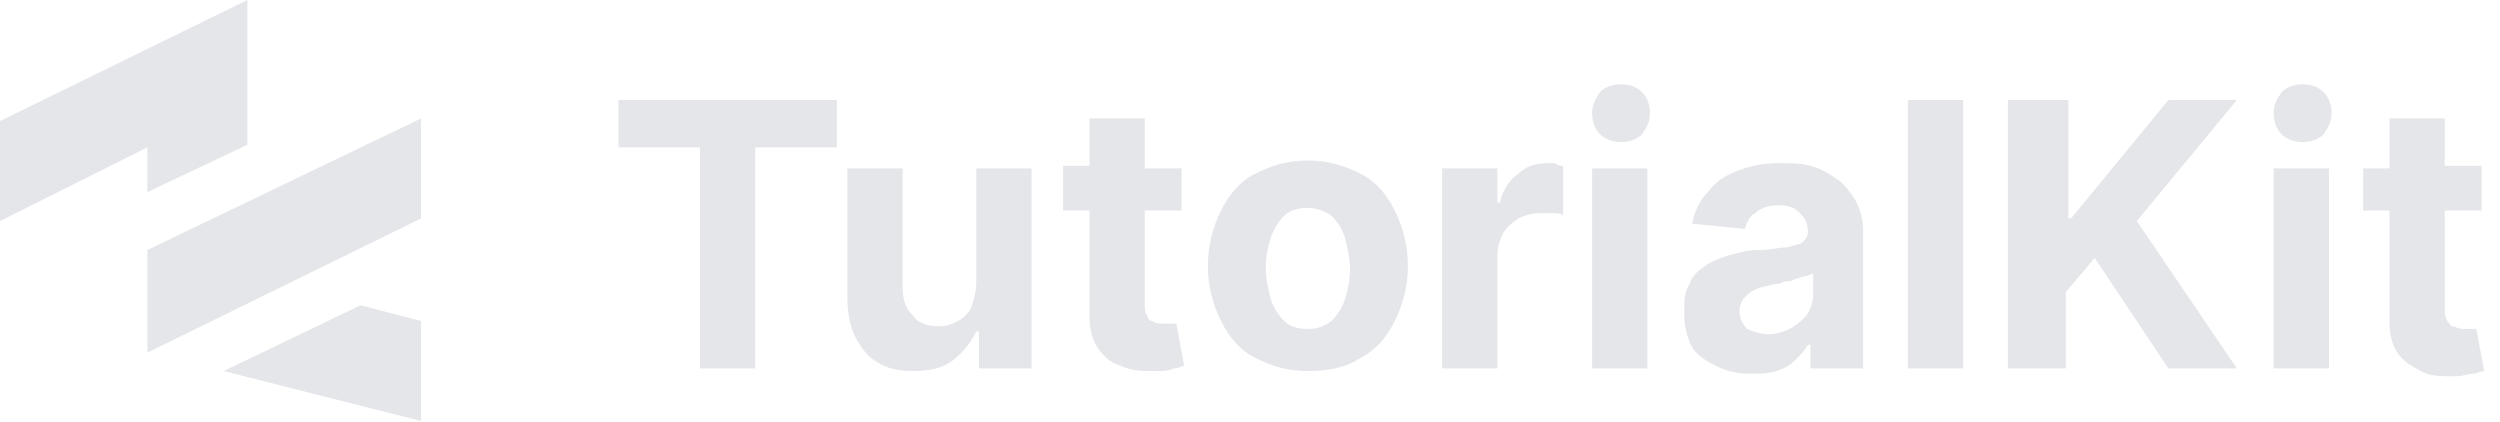
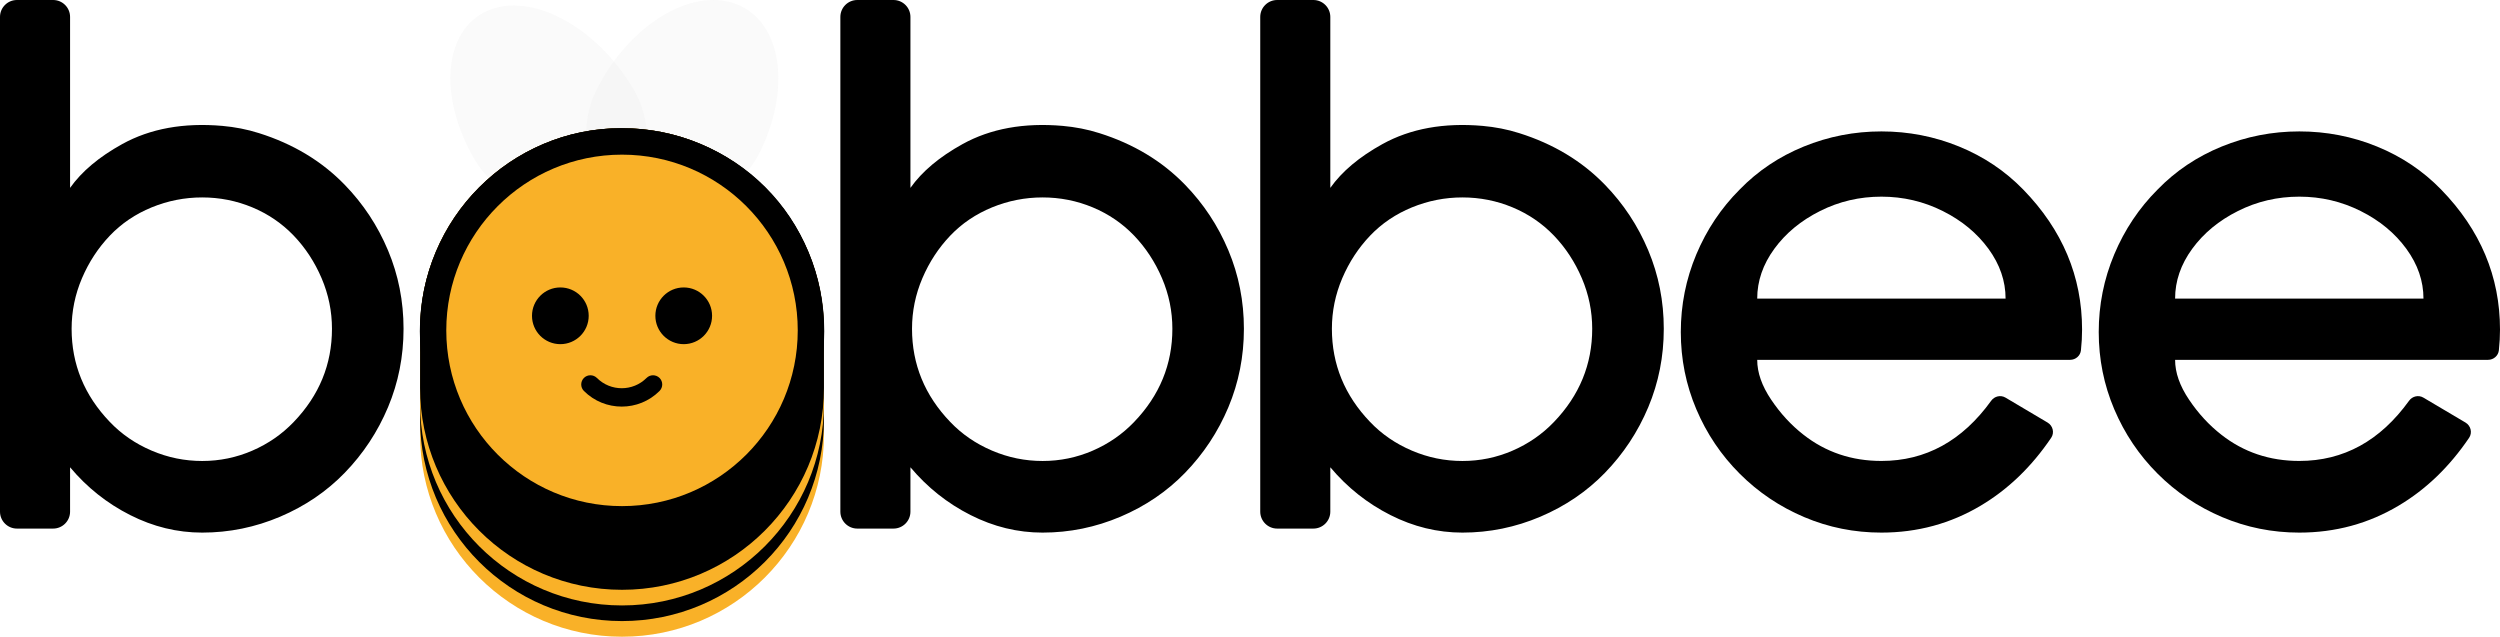
- <svg xmlns="http://www.w3.org/2000/svg" viewBox="0 0 95 16" fill="none">
-   <path d="M60.5 14V6.4H62.6V14H60.5ZM61.6 5.4C61.3 5.4 61 5.3 60.8 5.1C60.6 4.9 60.5 4.6 60.5 4.3C60.5 4 60.6 3.8 60.8 3.5C61 3.3 61.3 3.2 61.6 3.2C61.9 3.2 62.2 3.3 62.4 3.5C62.6 3.7 62.7 4 62.7 4.3C62.7 4.6 62.6 4.8 62.4 5.1C62.2 5.3 61.9 5.4 61.6 5.4ZM86.4 14V6.4H88.5V14H86.4ZM87.5 5.4C87.2 5.4 86.9 5.3 86.7 5.1C86.5 4.9 86.4 4.6 86.4 4.3C86.4 4 86.5 3.8 86.7 3.5C86.9 3.3 87.2 3.2 87.5 3.2C87.8 3.2 88.1 3.3 88.3 3.5C88.5 3.7 88.6 4 88.6 4.3C88.6 4.6 88.5 4.8 88.3 5.1C88.1 5.3 87.8 5.4 87.5 5.4ZM94.3 6.4V8H92.9V11.7C92.9 11.9 92.9 12 93 12.2C93.1 12.3 93.1 12.4 93.2 12.4C93.3 12.4 93.4 12.5 93.6 12.5C93.7 12.5 93.8 12.5 93.9 12.5C94 12.5 94.1 12.5 94.1 12.5L94.4 14.1C94.3 14.1 94.1 14.2 94 14.2C93.8 14.2 93.6 14.3 93.3 14.3C92.8 14.3 92.3 14.3 92 14.1C91.6 13.9 91.3 13.7 91.1 13.4C90.9 13.1 90.8 12.7 90.8 12.2V8H89.8V6.4H90.8V4.5H92.9V6.3H94.3V6.4ZM76.3 3.8V14H78.5V11.1L79.6 9.8L82.4 14H85L81.2 8.4L85 3.8H82.4L78.7 8.3H78.6V3.8H76.3ZM74.6 3.8V14H72.5V3.8H74.6ZM65.2 13.9C65.6 14.1 66 14.2 66.5 14.2C66.9 14.2 67.2 14.2 67.5 14.1C67.8 14 68 13.9 68.2 13.7C68.4 13.5 68.6 13.3 68.7 13.1H68.8V14H70.8V8.8C70.8 8.3 70.7 8 70.5 7.6C70.3 7.3 70.1 7 69.8 6.8C69.5 6.6 69.2 6.4 68.8 6.3C68.4 6.2 68 6.2 67.6 6.2C67 6.2 66.5 6.3 66 6.5C65.5 6.7 65.2 6.9 64.9 7.3C64.6 7.6 64.4 8 64.3 8.5L66.3 8.7C66.4 8.4 66.5 8.2 66.7 8.1C66.9 7.9 67.2 7.8 67.6 7.8C68 7.8 68.2 7.9 68.4 8.1C68.6 8.3 68.7 8.5 68.7 8.8C68.7 9 68.6 9.1 68.5 9.2C68.4 9.3 68.2 9.3 67.9 9.4C67.6 9.4 67.3 9.5 66.8 9.5C66.4 9.5 66.1 9.6 65.7 9.7C65.4 9.8 65.1 9.9 64.8 10.1C64.5 10.3 64.3 10.5 64.2 10.8C64 11.1 64 11.4 64 11.9C64 12.4 64.1 12.8 64.3 13.2C64.5 13.5 64.8 13.7 65.2 13.9ZM68 12.5C67.8 12.6 67.5 12.7 67.2 12.7C66.9 12.7 66.6 12.6 66.4 12.5C66.2 12.3 66.1 12.1 66.1 11.8C66.1 11.6 66.2 11.4 66.3 11.3C66.4 11.2 66.5 11.1 66.7 11C66.9 10.9 67.1 10.9 67.4 10.8C67.5 10.8 67.6 10.8 67.8 10.7C67.9 10.7 68.1 10.7 68.2 10.6C68.3 10.6 68.5 10.5 68.6 10.5C68.7 10.5 68.8 10.4 68.9 10.4V11.2C68.9 11.5 68.8 11.7 68.7 11.9C68.6 12.1 68.2 12.4 68 12.5ZM54.8 6.4V14H56.9V9.7C56.9 9.4 57 9.1 57.1 8.9C57.2 8.7 57.4 8.5 57.7 8.3C57.9 8.2 58.2 8.1 58.5 8.1C58.6 8.1 58.8 8.1 59 8.1C59.2 8.1 59.3 8.1 59.4 8.2V6.3C59.3 6.3 59.2 6.3 59.1 6.2C59 6.2 58.9 6.2 58.8 6.2C58.4 6.2 58 6.3 57.7 6.6C57.4 6.8 57.1 7.2 57 7.7H56.9V6.4H54.8ZM49.7 14.1C48.9 14.1 48.3 13.9 47.7 13.6C47.1 13.3 46.7 12.8 46.4 12.2C46.1 11.6 45.9 10.9 45.9 10.1C45.9 9.3 46.1 8.6 46.4 8C46.7 7.4 47.1 6.9 47.7 6.6C48.3 6.3 48.9 6.1 49.7 6.1C50.5 6.1 51.1 6.3 51.7 6.6C52.3 6.9 52.7 7.4 53 8C53.3 8.6 53.5 9.3 53.5 10.1C53.5 10.9 53.3 11.6 53 12.2C52.7 12.8 52.3 13.3 51.7 13.6C51.1 14 50.4 14.1 49.7 14.1ZM49.7 12.5C50.1 12.5 50.3 12.4 50.6 12.2C50.8 12 51 11.7 51.1 11.4C51.2 11.1 51.3 10.7 51.3 10.2C51.3 9.8 51.2 9.4 51.1 9C51 8.7 50.8 8.4 50.6 8.2C50.3 8 50 7.9 49.7 7.9C49.3 7.9 49 8 48.8 8.2C48.6 8.4 48.4 8.7 48.3 9C48.2 9.3 48.1 9.7 48.1 10.2C48.1 10.6 48.2 11 48.3 11.4C48.4 11.7 48.6 12 48.8 12.2C49 12.4 49.3 12.5 49.7 12.5ZM44.9 8V6.4H43.5V4.5H41.4V6.3H40.4V8H41.4V12C41.4 12.5 41.5 12.9 41.7 13.2C41.9 13.5 42.2 13.8 42.6 13.9C43 14.1 43.4 14.1 43.9 14.1C44.2 14.1 44.4 14.1 44.6 14C44.8 14 44.9 13.9 45 13.9L44.7 12.3C44.6 12.3 44.6 12.3 44.5 12.3C44.4 12.3 44.3 12.3 44.2 12.3C44.1 12.3 43.9 12.3 43.8 12.2C43.7 12.2 43.6 12.1 43.6 12C43.5 11.9 43.5 11.7 43.5 11.5V8H44.9ZM37.1 10.7V6.4H39.2V14H37.2V12.6H37.1C36.9 13 36.6 13.4 36.2 13.7C35.8 14 35.3 14.1 34.7 14.1C34.2 14.1 33.7 14 33.4 13.8C33 13.6 32.7 13.2 32.5 12.8C32.3 12.4 32.2 11.9 32.2 11.3V6.4H34.3V10.9C34.3 11.4 34.4 11.7 34.7 12C34.9 12.3 35.3 12.4 35.7 12.4C36 12.4 36.2 12.3 36.4 12.2C36.6 12.1 36.8 11.9 36.9 11.7C37 11.4 37.1 11.1 37.1 10.7ZM23.5 3.8V5.6H26.6V14H28.7V5.6H31.8V3.8H23.5Z" fill="#E4E6E9" />
-   <path d="M0 4.6V8.4L5.6 5.6V7.3L9.4 5.5V0L0 4.6ZM5.6 9.5L16 4.5V8.3L5.6 13.4V9.5ZM13.7 11.6L8.5 14.1L16 16V12.2L13.7 11.6Z" fill="#E4E6E9" />
+ <svg xmlns="http://www.w3.org/2000/svg" version="1.1" id="Calque_1" x="0px" y="0px" style="enable-background:new 0 0 1308.89 925.48;" xml:space="preserve" viewBox="346.75 384.37 615.42 156.74">
+   <style type="text/css">
+         .st0{opacity:0.25;enable-background:new    ;}
+         .st1{fill:#EAEAEA;}
+         .st2{fill:#F9B128;}
+     </style>
+   <g>
+     <g>
+       <g class="st0">
+         <g>
+           <g>
+             <path class="st1" d="M502.79,406.46c9.07,15.48-3.18,36.61-3.18,36.61s-26.95-3.96-36.02-19.44       c-9.07-15.48-7.65-31.87,3.18-36.61C477.59,382.29,493.72,390.99,502.79,406.46" />
+           </g>
+         </g>
+       </g>
+     </g>
+     <g>
+       <g class="st0">
+         <g>
+           <g>
+             <path class="st1" d="M533.9,421.64c-7.81,15.98-34.38,21.55-34.38,21.55s-13.91-20.35-6.1-36.33       c7.81-15.98,23.2-25.63,34.38-21.55S541.71,405.66,533.9,421.64" />
+           </g>
+         </g>
+       </g>
+       <path class="st2" d="M549.58,472.33v19.07c0,27.45-22.25,49.71-49.71,49.71c-27.45,0-49.71-22.25-49.71-49.71v-19.07    c0-27.45,22.25-49.71,49.71-49.71C527.33,422.62,549.58,444.87,549.58,472.33" />
+       <path d="M549.58,465.63v21.92c0,27.45-22.25,49.71-49.71,49.71c-27.45,0-49.71-22.25-49.71-49.71v-21.92    c0-27.45,22.25-49.71,49.71-49.71C527.33,415.93,549.58,438.18,549.58,465.63" />
+       <path class="st2" d="M549.58,465.63v18.07c0,27.45-22.25,49.71-49.71,49.71c-27.45,0-49.71-22.25-49.71-49.71v-18.07    c0-27.45,22.25-49.71,49.71-49.71C527.33,415.93,549.58,438.18,549.58,465.63" />
+       <path d="M549.58,465.63v14.22c0,27.45-22.25,49.71-49.71,49.71c-27.45,0-49.71-22.25-49.71-49.71v-14.22    c0-27.45,22.25-49.71,49.71-49.71C527.33,415.93,549.58,438.18,549.58,465.63" />
+       <path d="M480.67,511.56c-6.01-2.61-11.3-6.2-15.87-10.78c-4.57-4.57-8.16-9.86-10.78-15.87c-2.61-6.01-3.92-12.35-3.92-19.01    c0-6.79,1.31-13.26,3.92-19.4c2.61-6.14,6.2-11.49,10.78-16.07c4.57-4.57,9.86-8.13,15.87-10.68c6.01-2.55,12.35-3.82,19.01-3.82    c6.79,0,13.26,1.27,19.4,3.82c6.14,2.55,11.49,6.11,16.07,10.68c4.57,4.57,8.13,9.93,10.68,16.07c2.55,6.14,3.82,12.61,3.82,19.4    c0,6.66-1.28,13-3.82,19.01c-2.55,6.01-6.11,11.3-10.68,15.87c-4.57,4.57-9.93,8.17-16.07,10.78c-6.14,2.61-12.61,3.92-19.4,3.92    C493.02,515.48,486.68,514.17,480.67,511.56 M477.14,442.77c-3.01,3.01-5.36,6.53-7.06,10.58c-1.7,4.05-2.55,8.23-2.55,12.54    c0,4.31,0.85,8.43,2.55,12.34c1.7,3.92,4.05,7.38,7.06,10.39c3,3.01,6.43,5.36,10.29,7.05c3.85,1.7,7.94,2.55,12.25,2.55    c4.31,0,8.49-0.85,12.54-2.55c4.05-1.7,7.51-4.05,10.39-7.05c2.87-3,5.16-6.47,6.86-10.39c1.7-3.92,2.55-8.03,2.55-12.34    c0-4.31-0.85-8.49-2.55-12.54c-1.7-4.05-3.99-7.57-6.86-10.58c-2.88-3-6.31-5.32-10.29-6.96c-3.99-1.63-8.2-2.45-12.64-2.45    C490.92,433.37,483.41,436.5,477.14,442.77" />
+       <path d="M689.03,511.16c-5.68-2.87-10.62-6.79-14.8-11.76v10.92c0,2.3-1.87,4.17-4.17,4.17h-8.91c-2.3,0-4.17-1.87-4.17-4.17    V388.54c0-2.3,1.87-4.17,4.17-4.17h8.91c2.3,0,4.17,1.87,4.17,4.17v42.08c2.87-4.05,7.15-7.64,12.83-10.78    c6.92-3.82,15.14-5.31,24.66-4.48c3.05,0.27,6.09,0.85,9.01,1.78c8.41,2.65,15.44,6.88,21.09,12.7    c4.57,4.7,8.13,10.09,10.68,16.17c2.55,6.07,3.82,12.51,3.82,19.3c0,6.79-1.27,13.23-3.82,19.3c-2.55,6.07-6.11,11.46-10.68,16.17    c-4.44,4.57-9.73,8.17-15.87,10.78c-6.14,2.61-12.54,3.92-19.2,3.92C700.62,515.48,694.71,514.04,689.03,511.16 M694.32,435.42    c-3.99,1.64-7.42,3.95-10.29,6.96c-2.87,3.01-5.16,6.5-6.86,10.48c-1.7,3.99-2.55,8.13-2.55,12.45c0,8.75,3.14,16.4,9.4,22.93    c2.87,3.01,6.3,5.36,10.29,7.06c3.98,1.7,8.13,2.55,12.44,2.55c4.31,0,8.43-0.85,12.35-2.55c3.92-1.7,7.31-4.05,10.19-7.06    c6.27-6.53,9.41-14.17,9.41-22.93c0-4.31-0.85-8.46-2.55-12.45c-1.7-3.98-3.99-7.48-6.86-10.48c-2.88-3-6.27-5.32-10.19-6.96    c-3.92-1.63-8.04-2.45-12.35-2.45C702.45,432.97,698.31,433.79,694.32,435.42" />
+       <path d="M585.67,511.16c-5.68-2.87-10.62-6.79-14.8-11.76v10.92c0,2.3-1.87,4.17-4.17,4.17h-8.91c-2.3,0-4.17-1.87-4.17-4.17    V388.54c0-2.3,1.87-4.17,4.17-4.17h8.91c2.3,0,4.17,1.87,4.17,4.17v42.08c2.87-4.05,7.15-7.64,12.83-10.78    c6.92-3.82,15.14-5.31,24.66-4.48c3.05,0.27,6.09,0.85,9.01,1.78c8.41,2.65,15.44,6.88,21.09,12.7    c4.57,4.7,8.13,10.09,10.68,16.17c2.55,6.07,3.82,12.51,3.82,19.3c0,6.79-1.27,13.23-3.82,19.3c-2.55,6.07-6.11,11.46-10.68,16.17    c-4.44,4.57-9.73,8.17-15.87,10.78c-6.14,2.61-12.54,3.92-19.2,3.92C597.26,515.48,591.35,514.04,585.67,511.16 M590.96,435.42    c-3.99,1.64-7.42,3.95-10.29,6.96c-2.87,3.01-5.16,6.5-6.86,10.48c-1.7,3.99-2.55,8.13-2.55,12.45c0,8.75,3.14,16.4,9.41,22.93    c2.87,3.01,6.3,5.36,10.29,7.06c3.98,1.7,8.13,2.55,12.44,2.55c4.31,0,8.43-0.85,12.35-2.55c3.92-1.7,7.31-4.05,10.19-7.06    c6.27-6.53,9.41-14.17,9.41-22.93c0-4.31-0.85-8.46-2.55-12.45c-1.7-3.98-3.99-7.48-6.86-10.48c-2.88-3-6.27-5.32-10.19-6.96    c-3.92-1.63-8.04-2.45-12.35-2.45C599.09,432.97,594.94,433.79,590.96,435.42" />
+       <path d="M378.79,511.16c-5.68-2.87-10.62-6.79-14.79-11.76v10.92c0,2.3-1.87,4.17-4.17,4.17h-8.91c-2.3,0-4.17-1.87-4.17-4.17    V388.54c0-2.3,1.87-4.17,4.17-4.17h8.91c2.3,0,4.17,1.87,4.17,4.17v42.08c2.87-4.05,7.15-7.64,12.83-10.78    c6.92-3.82,15.14-5.31,24.66-4.48c3.05,0.27,6.09,0.85,9.01,1.78c8.41,2.65,15.44,6.88,21.09,12.7    c4.57,4.7,8.13,10.09,10.68,16.17c2.55,6.07,3.82,12.51,3.82,19.3c0,6.79-1.27,13.23-3.82,19.3c-2.55,6.07-6.11,11.46-10.68,16.17    c-4.44,4.57-9.73,8.17-15.87,10.78c-6.14,2.61-12.54,3.92-19.2,3.92C390.38,515.48,384.47,514.04,378.79,511.16 M384.08,435.42    c-3.99,1.64-7.42,3.95-10.29,6.96c-2.87,3.01-5.16,6.5-6.86,10.48c-1.7,3.99-2.55,8.13-2.55,12.45c0,8.75,3.14,16.4,9.41,22.93    c2.87,3.01,6.3,5.36,10.29,7.06c3.98,1.7,8.13,2.55,12.44,2.55c4.31,0,8.43-0.85,12.35-2.55c3.92-1.7,7.31-4.05,10.19-7.06    c6.27-6.53,9.41-14.17,9.41-22.93c0-4.31-0.85-8.46-2.55-12.45c-1.7-3.98-3.99-7.48-6.86-10.48c-2.88-3-6.27-5.32-10.19-6.96    c-3.92-1.63-8.04-2.45-12.35-2.45C392.21,432.97,388.07,433.79,384.08,435.42" />
+       <path d="M882.19,472.95c0,3.14,1.14,6.4,3.43,9.8c2.28,3.4,4.93,6.27,7.94,8.62c5.49,4.31,11.89,6.47,19.2,6.47    c10.9,0,19.9-4.94,27.02-14.81c0.81-1.13,2.33-1.49,3.53-0.78l10.37,6.14c1.31,0.78,1.74,2.5,0.88,3.76    c-4.81,7.1-10.57,12.66-17.3,16.67c-7.44,4.44-15.61,6.66-24.49,6.66c-6.66,0-13-1.27-19.01-3.82    c-6.01-2.55-11.3-6.11-15.87-10.68c-4.57-4.57-8.13-9.86-10.68-15.87c-2.55-6.01-3.82-12.34-3.82-19.01    c0-6.66,1.27-13.03,3.82-19.11c2.55-6.07,6.11-11.4,10.68-15.97c4.44-4.57,9.7-8.1,15.78-10.58c6.08-2.48,12.44-3.72,19.11-3.72    c6.66,0,13.03,1.24,19.11,3.72c6.08,2.48,11.33,6.01,15.78,10.58c9.67,9.93,14.5,21.43,14.5,34.49c0,1.64-0.09,3.34-0.28,5.1    c-0.14,1.34-1.31,2.34-2.66,2.34H882.19z M897.67,436.31c-4.7,2.35-8.46,5.46-11.27,9.31c-2.81,3.85-4.21,7.94-4.21,12.25h61.14    c0-4.31-1.4-8.39-4.21-12.25c-2.81-3.85-6.56-6.96-11.27-9.31c-4.7-2.35-9.73-3.53-15.09-3.53    C907.4,432.78,902.37,433.95,897.67,436.31" />
+       <path d="M779.32,472.95c0,3.14,1.14,6.4,3.43,9.8c2.28,3.4,4.93,6.27,7.94,8.62c5.49,4.31,11.89,6.47,19.2,6.47    c10.9,0,19.9-4.94,27.02-14.81c0.81-1.13,2.33-1.49,3.53-0.78l10.36,6.14c1.31,0.78,1.74,2.5,0.88,3.76    c-4.81,7.1-10.57,12.66-17.3,16.67c-7.44,4.44-15.61,6.66-24.49,6.66c-6.66,0-13-1.27-19.01-3.82    c-6.01-2.55-11.3-6.11-15.87-10.68c-4.57-4.57-8.13-9.86-10.68-15.87c-2.55-6.01-3.82-12.34-3.82-19.01    c0-6.66,1.27-13.03,3.82-19.11c2.55-6.07,6.11-11.4,10.68-15.97c4.44-4.57,9.7-8.1,15.78-10.58c6.08-2.48,12.44-3.72,19.11-3.72    c6.66,0,13.03,1.24,19.11,3.72c6.07,2.48,11.33,6.01,15.78,10.58c9.67,9.93,14.5,21.43,14.5,34.49c0,1.64-0.09,3.34-0.28,5.1    c-0.14,1.34-1.31,2.34-2.66,2.34H779.32z M794.8,436.31c-4.7,2.35-8.46,5.46-11.27,9.31c-2.81,3.85-4.21,7.94-4.21,12.25h61.14    c0-4.31-1.4-8.39-4.21-12.25c-2.81-3.85-6.57-6.96-11.27-9.31c-4.7-2.35-9.73-3.53-15.09-3.53    C804.53,432.78,799.5,433.95,794.8,436.31" />
+       <path class="st2" d="M499.87,422.44L499.87,422.44c23.89,0,43.26,19.37,43.26,43.26s-19.37,43.26-43.26,43.26    s-43.26-19.37-43.26-43.26S475.98,422.44,499.87,422.44" />
+       <path d="M491.67,462.11c0,3.85-3.12,6.98-6.98,6.98s-6.98-3.12-6.98-6.98c0-3.85,3.12-6.98,6.98-6.98S491.67,458.25,491.67,462.11    " />
+       <path d="M522.04,462.11c0,3.85-3.12,6.98-6.98,6.98c-3.85,0-6.98-3.12-6.98-6.98c0-3.85,3.12-6.98,6.98-6.98    C518.91,455.13,522.04,458.25,522.04,462.11" />
+       <path d="M499.8,484.46c-3.37,0-6.74-1.28-9.31-3.85c-0.88-0.88-0.88-2.31,0-3.2c0.88-0.88,2.31-0.88,3.2,0    c3.37,3.37,8.85,3.37,12.22,0c0.88-0.88,2.31-0.88,3.2,0c0.88,0.88,0.88,2.31,0,3.2C506.54,483.18,503.17,484.46,499.8,484.46" />
+     </g>
+   </g>
</svg>
